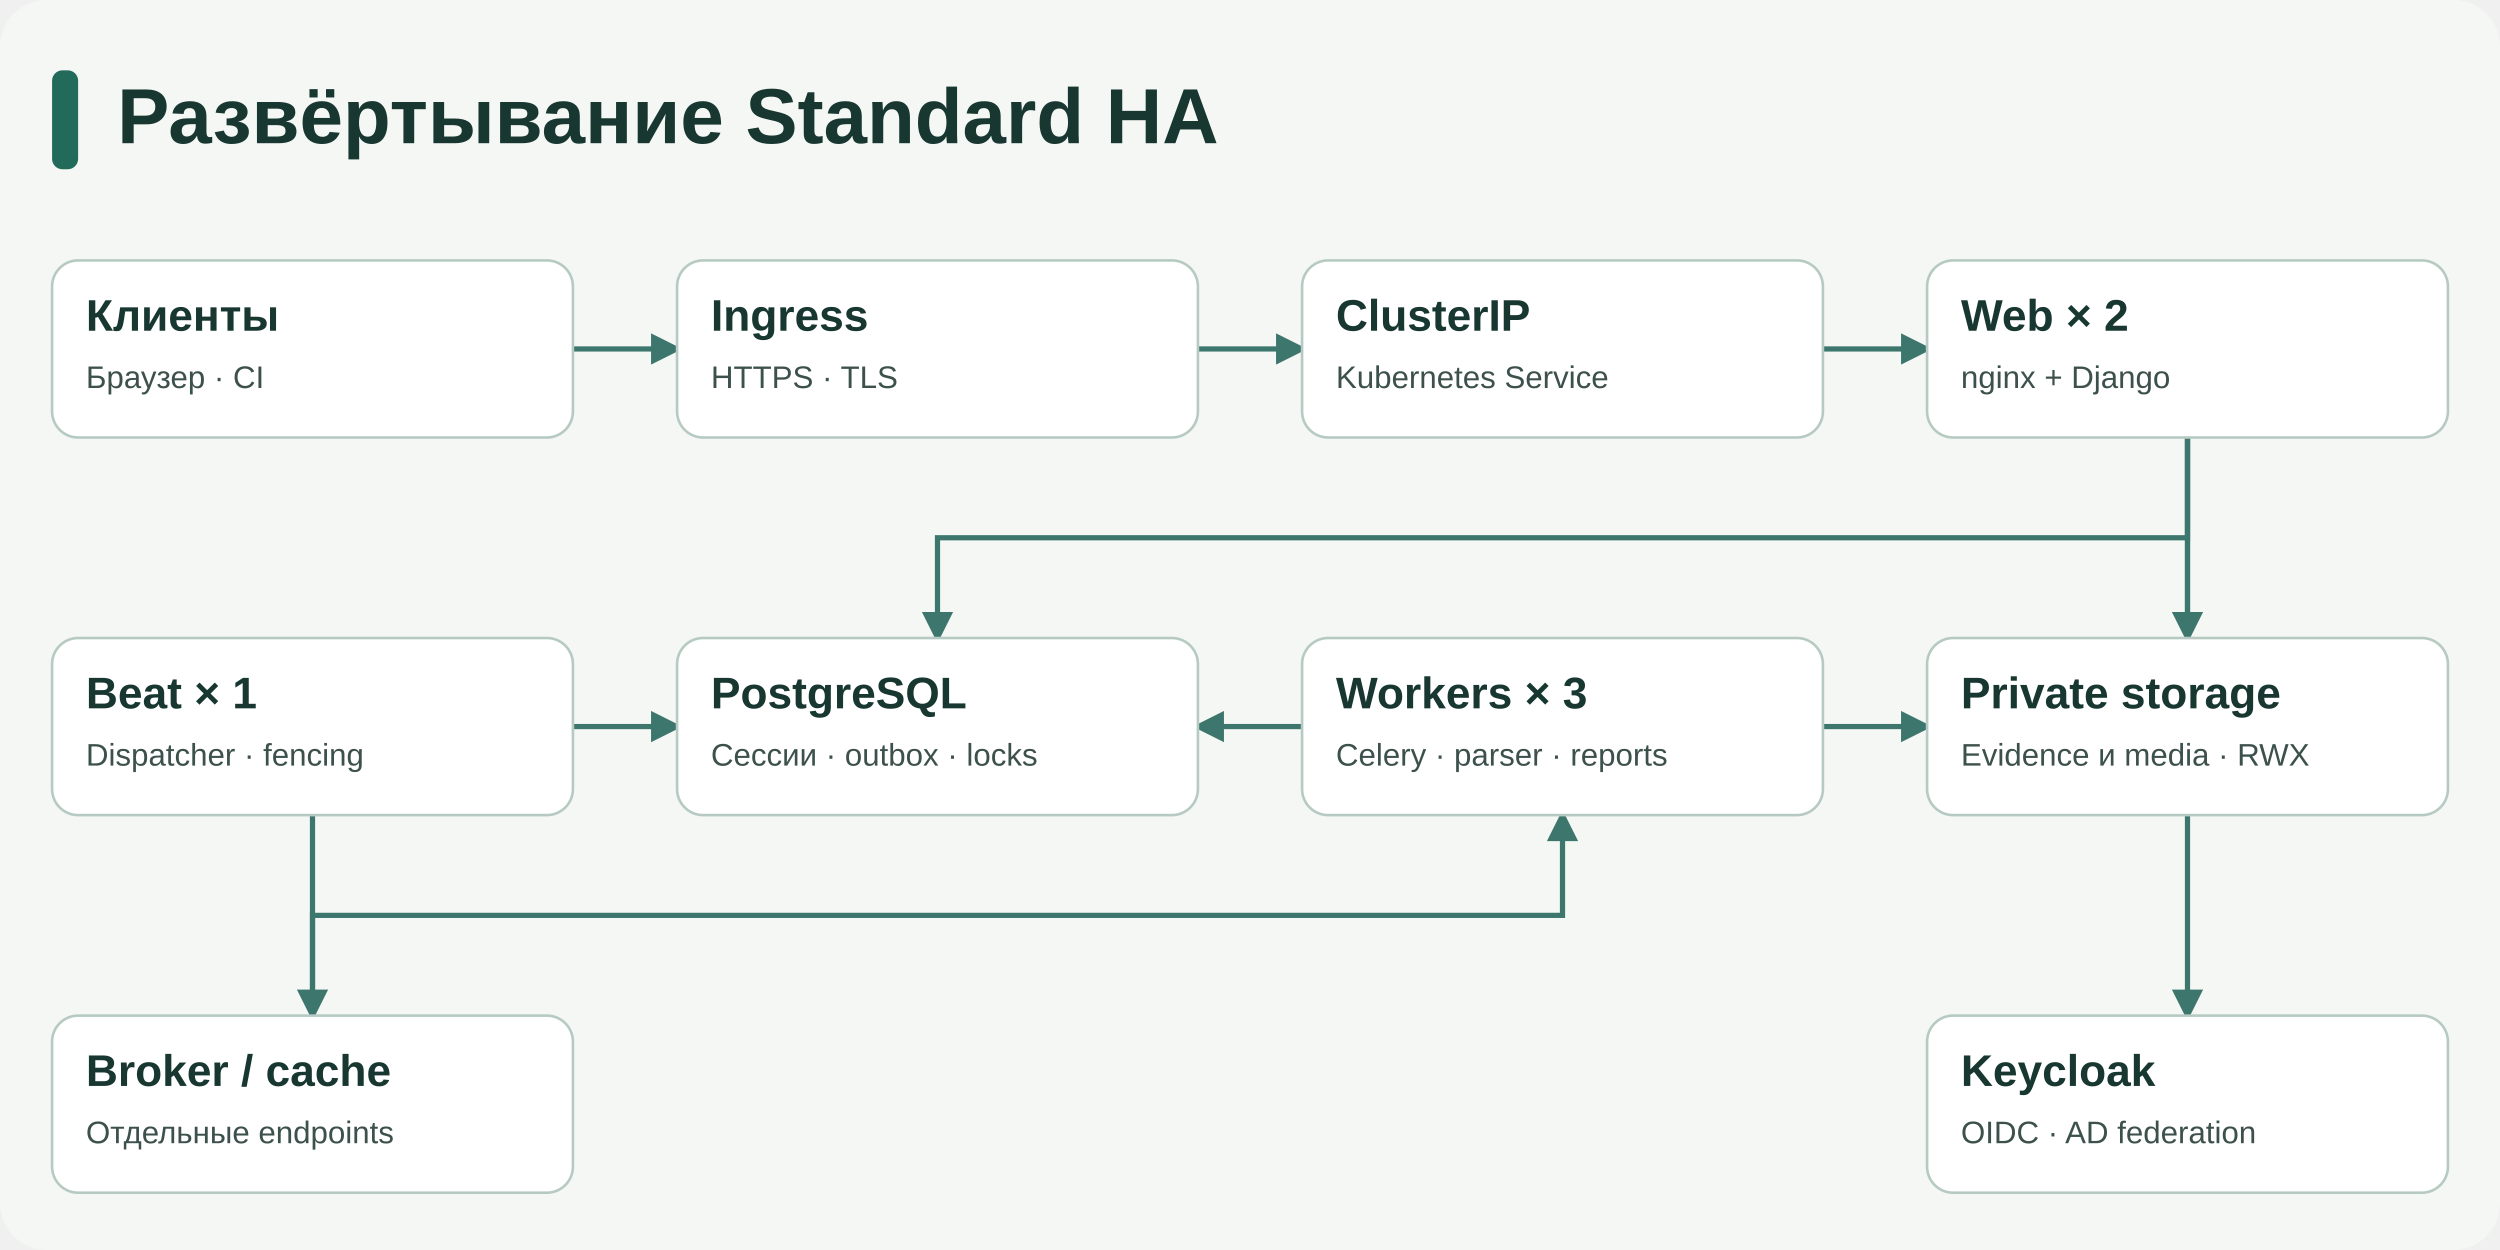
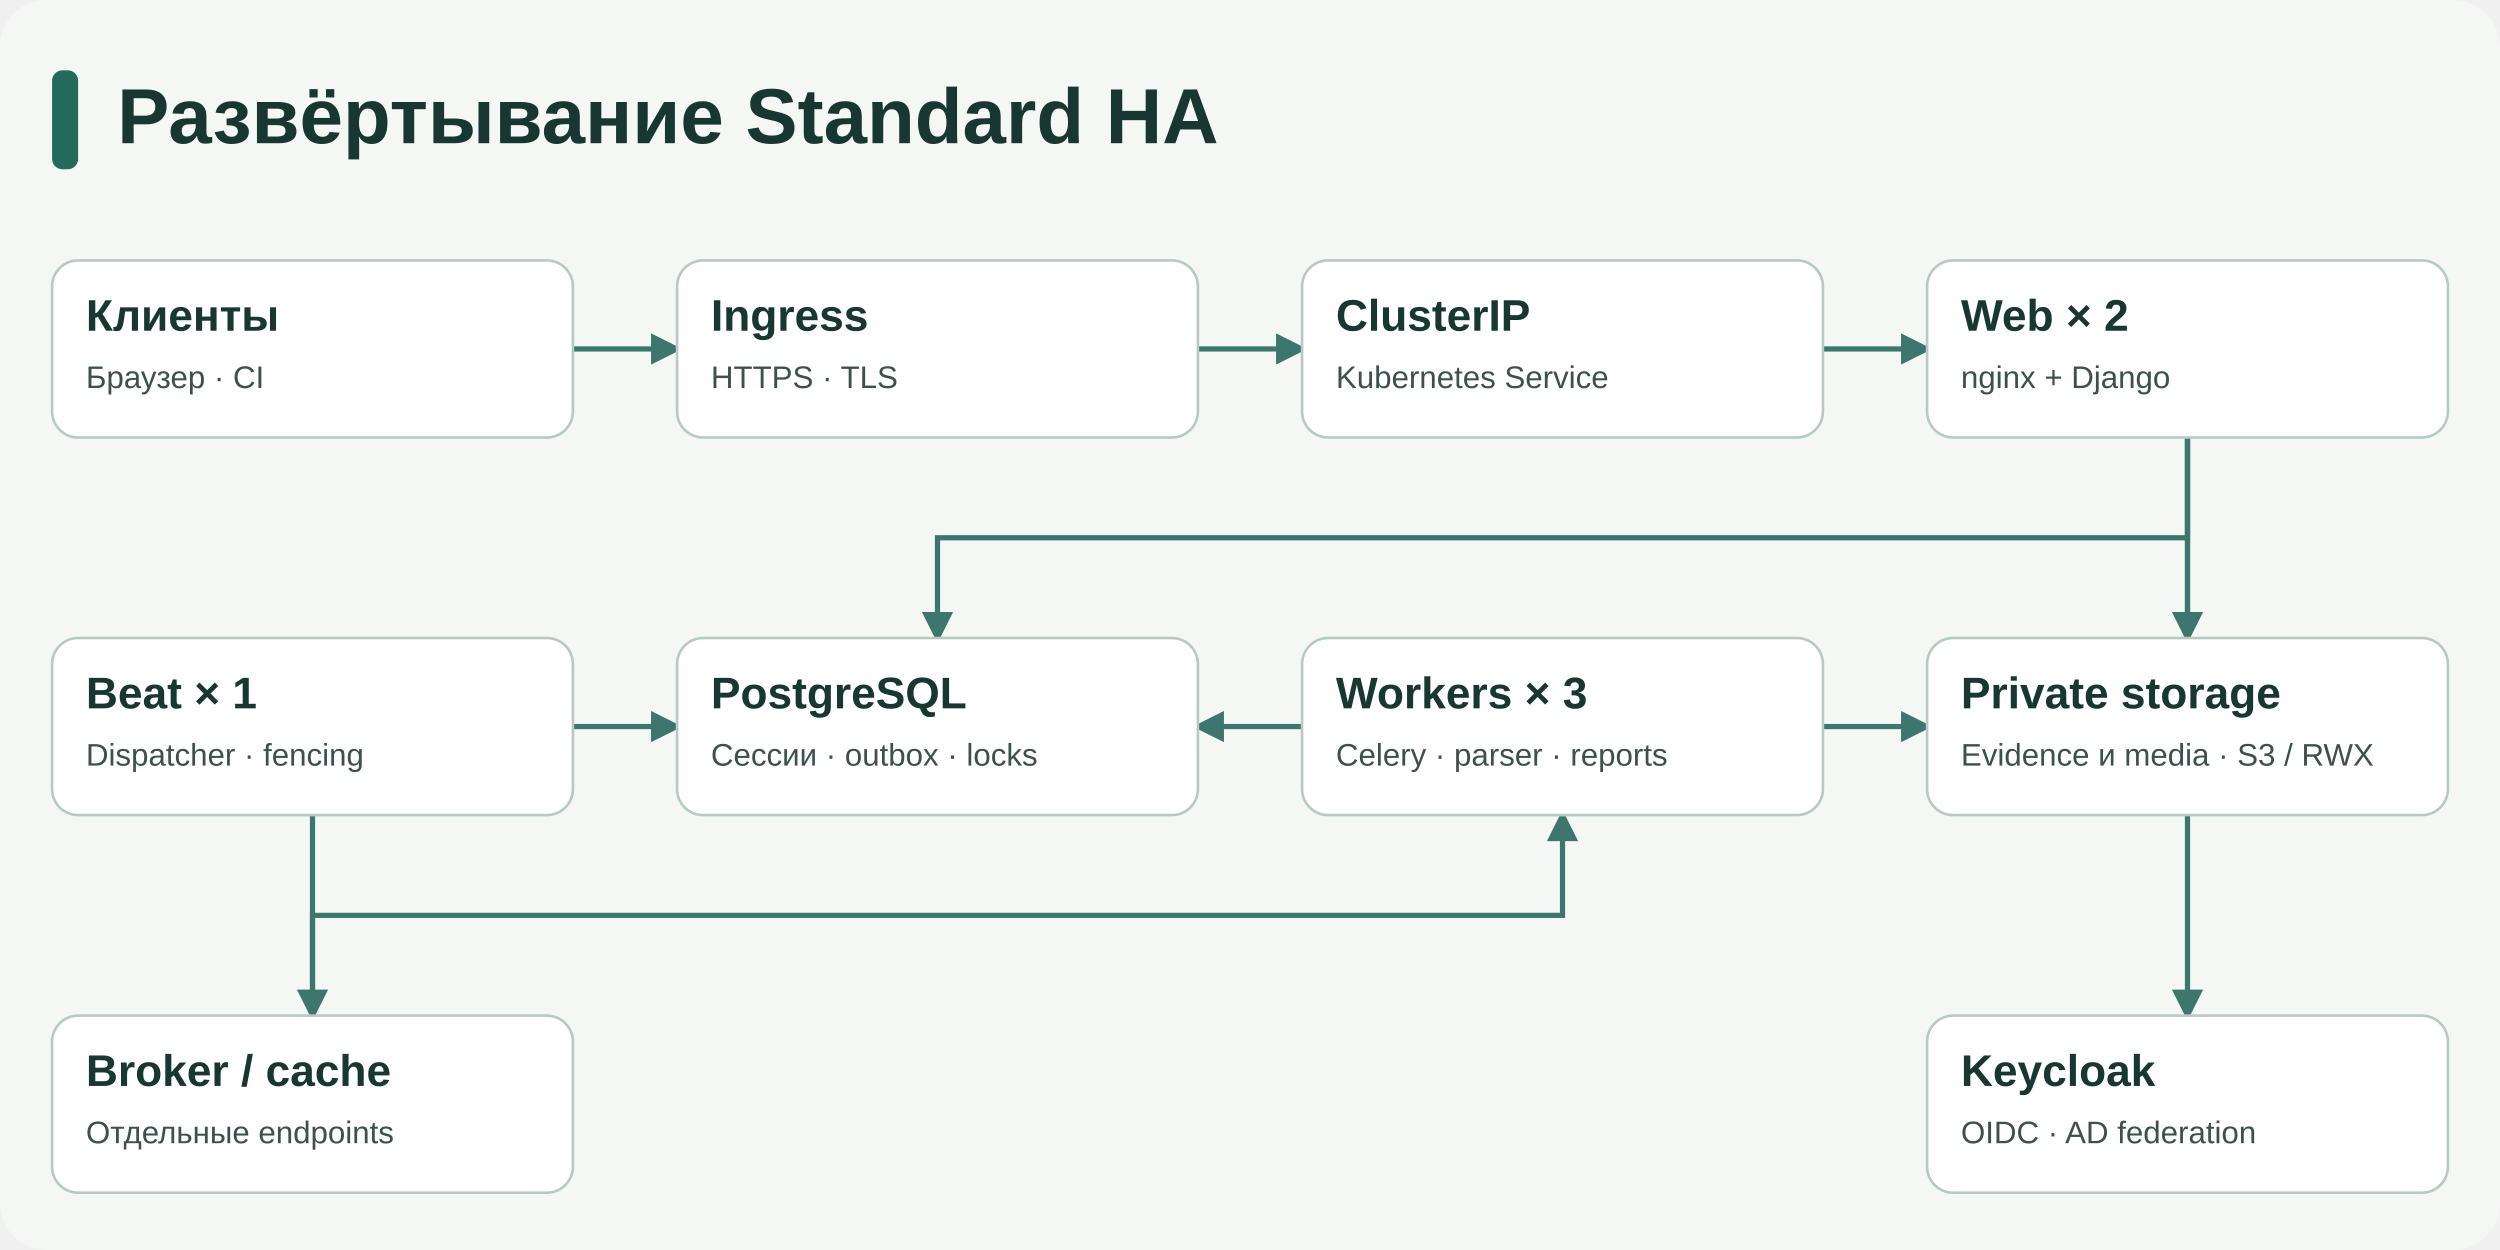
<svg xmlns="http://www.w3.org/2000/svg" width="960" height="480" viewBox="0 0 960 480" role="img">
  <defs>
    <marker id="arrow" markerWidth="6" markerHeight="6" refX="5" refY="3" orient="auto">
      <polygon points="0 0, 6 3, 0 6" fill="#3D766D" />
    </marker>
  </defs>
  <rect width="960" height="480" fill="#F4F7F4" rx="18" />
  <rect x="20" y="27" width="10" height="38" fill="#226A59" rx="4" />
  <text x="45" y="55" font-size="30" font-weight="700" font-family="Arial,sans-serif" fill="#183731">Развёртывание Standard HA</text>
  <path d="M220 134.0 H260" fill="none" stroke="#3D766D" stroke-width="2" marker-end="url(#arrow)" />
  <path d="M460 134.0 H500" fill="none" stroke="#3D766D" stroke-width="2" marker-end="url(#arrow)" />
  <path d="M700 134.0 H740" fill="none" stroke="#3D766D" stroke-width="2" marker-end="url(#arrow)" />
  <path d="M840.0 168 V206.5 H360.0 V245" fill="none" stroke="#3D766D" stroke-width="2" marker-end="url(#arrow)" />
  <path d="M840.0 168 V206.5 H840.0 V245" fill="none" stroke="#3D766D" stroke-width="2" marker-end="url(#arrow)" />
  <path d="M840.0 168 V279.0 H840.0 V390" fill="none" stroke="#3D766D" stroke-width="2" marker-end="url(#arrow)" />
  <path d="M220 279.0 H260" fill="none" stroke="#3D766D" stroke-width="2" marker-end="url(#arrow)" />
  <path d="M120.0 313 V351.5 H120.0 V390" fill="none" stroke="#3D766D" stroke-width="2" marker-end="url(#arrow)" />
  <path d="M120.0 390 V351.5 H600.0 V313" fill="none" stroke="#3D766D" stroke-width="2" marker-end="url(#arrow)" />
  <path d="M500 279.0 H460" fill="none" stroke="#3D766D" stroke-width="2" marker-end="url(#arrow)" />
  <path d="M700 279.0 H740" fill="none" stroke="#3D766D" stroke-width="2" marker-end="url(#arrow)" />
  <rect x="20" y="100" width="200" height="68" rx="10" fill="#FFFFFF" stroke="#B6CAC3" />
  <text x="33" y="127" font-size="17" font-weight="700" font-family="Arial,sans-serif" fill="#183731">Клиенты</text>
  <text x="33" y="149" font-size="12" font-family="Arial,sans-serif" fill="#3D514C">Браузер · CI</text>
  <rect x="260" y="100" width="200" height="68" rx="10" fill="#FFFFFF" stroke="#B6CAC3" />
  <text x="273" y="127" font-size="17" font-weight="700" font-family="Arial,sans-serif" fill="#183731">Ingress</text>
  <text x="273" y="149" font-size="12" font-family="Arial,sans-serif" fill="#3D514C">HTTPS · TLS</text>
  <rect x="500" y="100" width="200" height="68" rx="10" fill="#FFFFFF" stroke="#B6CAC3" />
  <text x="513" y="127" font-size="17" font-weight="700" font-family="Arial,sans-serif" fill="#183731">ClusterIP</text>
  <text x="513" y="149" font-size="12" font-family="Arial,sans-serif" fill="#3D514C">Kubernetes Service</text>
  <rect x="740" y="100" width="200" height="68" rx="10" fill="#FFFFFF" stroke="#B6CAC3" />
  <text x="753" y="127" font-size="17" font-weight="700" font-family="Arial,sans-serif" fill="#183731">Web × 2</text>
  <text x="753" y="149" font-size="12" font-family="Arial,sans-serif" fill="#3D514C">nginx + Django</text>
  <rect x="260" y="245" width="200" height="68" rx="10" fill="#FFFFFF" stroke="#B6CAC3" />
  <text x="273" y="272" font-size="17" font-weight="700" font-family="Arial,sans-serif" fill="#183731">PostgreSQL</text>
  <text x="273" y="294" font-size="12" font-family="Arial,sans-serif" fill="#3D514C">Сессии · outbox · locks</text>
  <rect x="500" y="245" width="200" height="68" rx="10" fill="#FFFFFF" stroke="#B6CAC3" />
  <text x="513" y="272" font-size="17" font-weight="700" font-family="Arial,sans-serif" fill="#183731">Workers × 3</text>
  <text x="513" y="294" font-size="12" font-family="Arial,sans-serif" fill="#3D514C">Celery · parser · reports</text>
  <rect x="20" y="245" width="200" height="68" rx="10" fill="#FFFFFF" stroke="#B6CAC3" />
  <text x="33" y="272" font-size="17" font-weight="700" font-family="Arial,sans-serif" fill="#183731">Beat × 1</text>
  <text x="33" y="294" font-size="12" font-family="Arial,sans-serif" fill="#3D514C">Dispatcher · fencing</text>
  <rect x="740" y="245" width="200" height="68" rx="10" fill="#FFFFFF" stroke="#B6CAC3" />
  <text x="753" y="272" font-size="17" font-weight="700" font-family="Arial,sans-serif" fill="#183731">Private storage</text>
-   <text x="753" y="294" font-size="12" font-family="Arial,sans-serif" fill="#3D514C">Evidence и media · RWX</text>
+   <text x="753" y="294" font-size="12" font-family="Arial,sans-serif" fill="#3D514C">Evidence и media · S3 / RWX</text>
  <rect x="740" y="390" width="200" height="68" rx="10" fill="#FFFFFF" stroke="#B6CAC3" />
  <text x="753" y="417" font-size="17" font-weight="700" font-family="Arial,sans-serif" fill="#183731">Keycloak</text>
  <text x="753" y="439" font-size="12" font-family="Arial,sans-serif" fill="#3D514C">OIDC · AD federation</text>
  <rect x="20" y="390" width="200" height="68" rx="10" fill="#FFFFFF" stroke="#B6CAC3" />
  <text x="33" y="417" font-size="17" font-weight="700" font-family="Arial,sans-serif" fill="#183731">Broker / cache</text>
  <text x="33" y="439" font-size="12" font-family="Arial,sans-serif" fill="#3D514C">Отдельные endpoints</text>
</svg>
